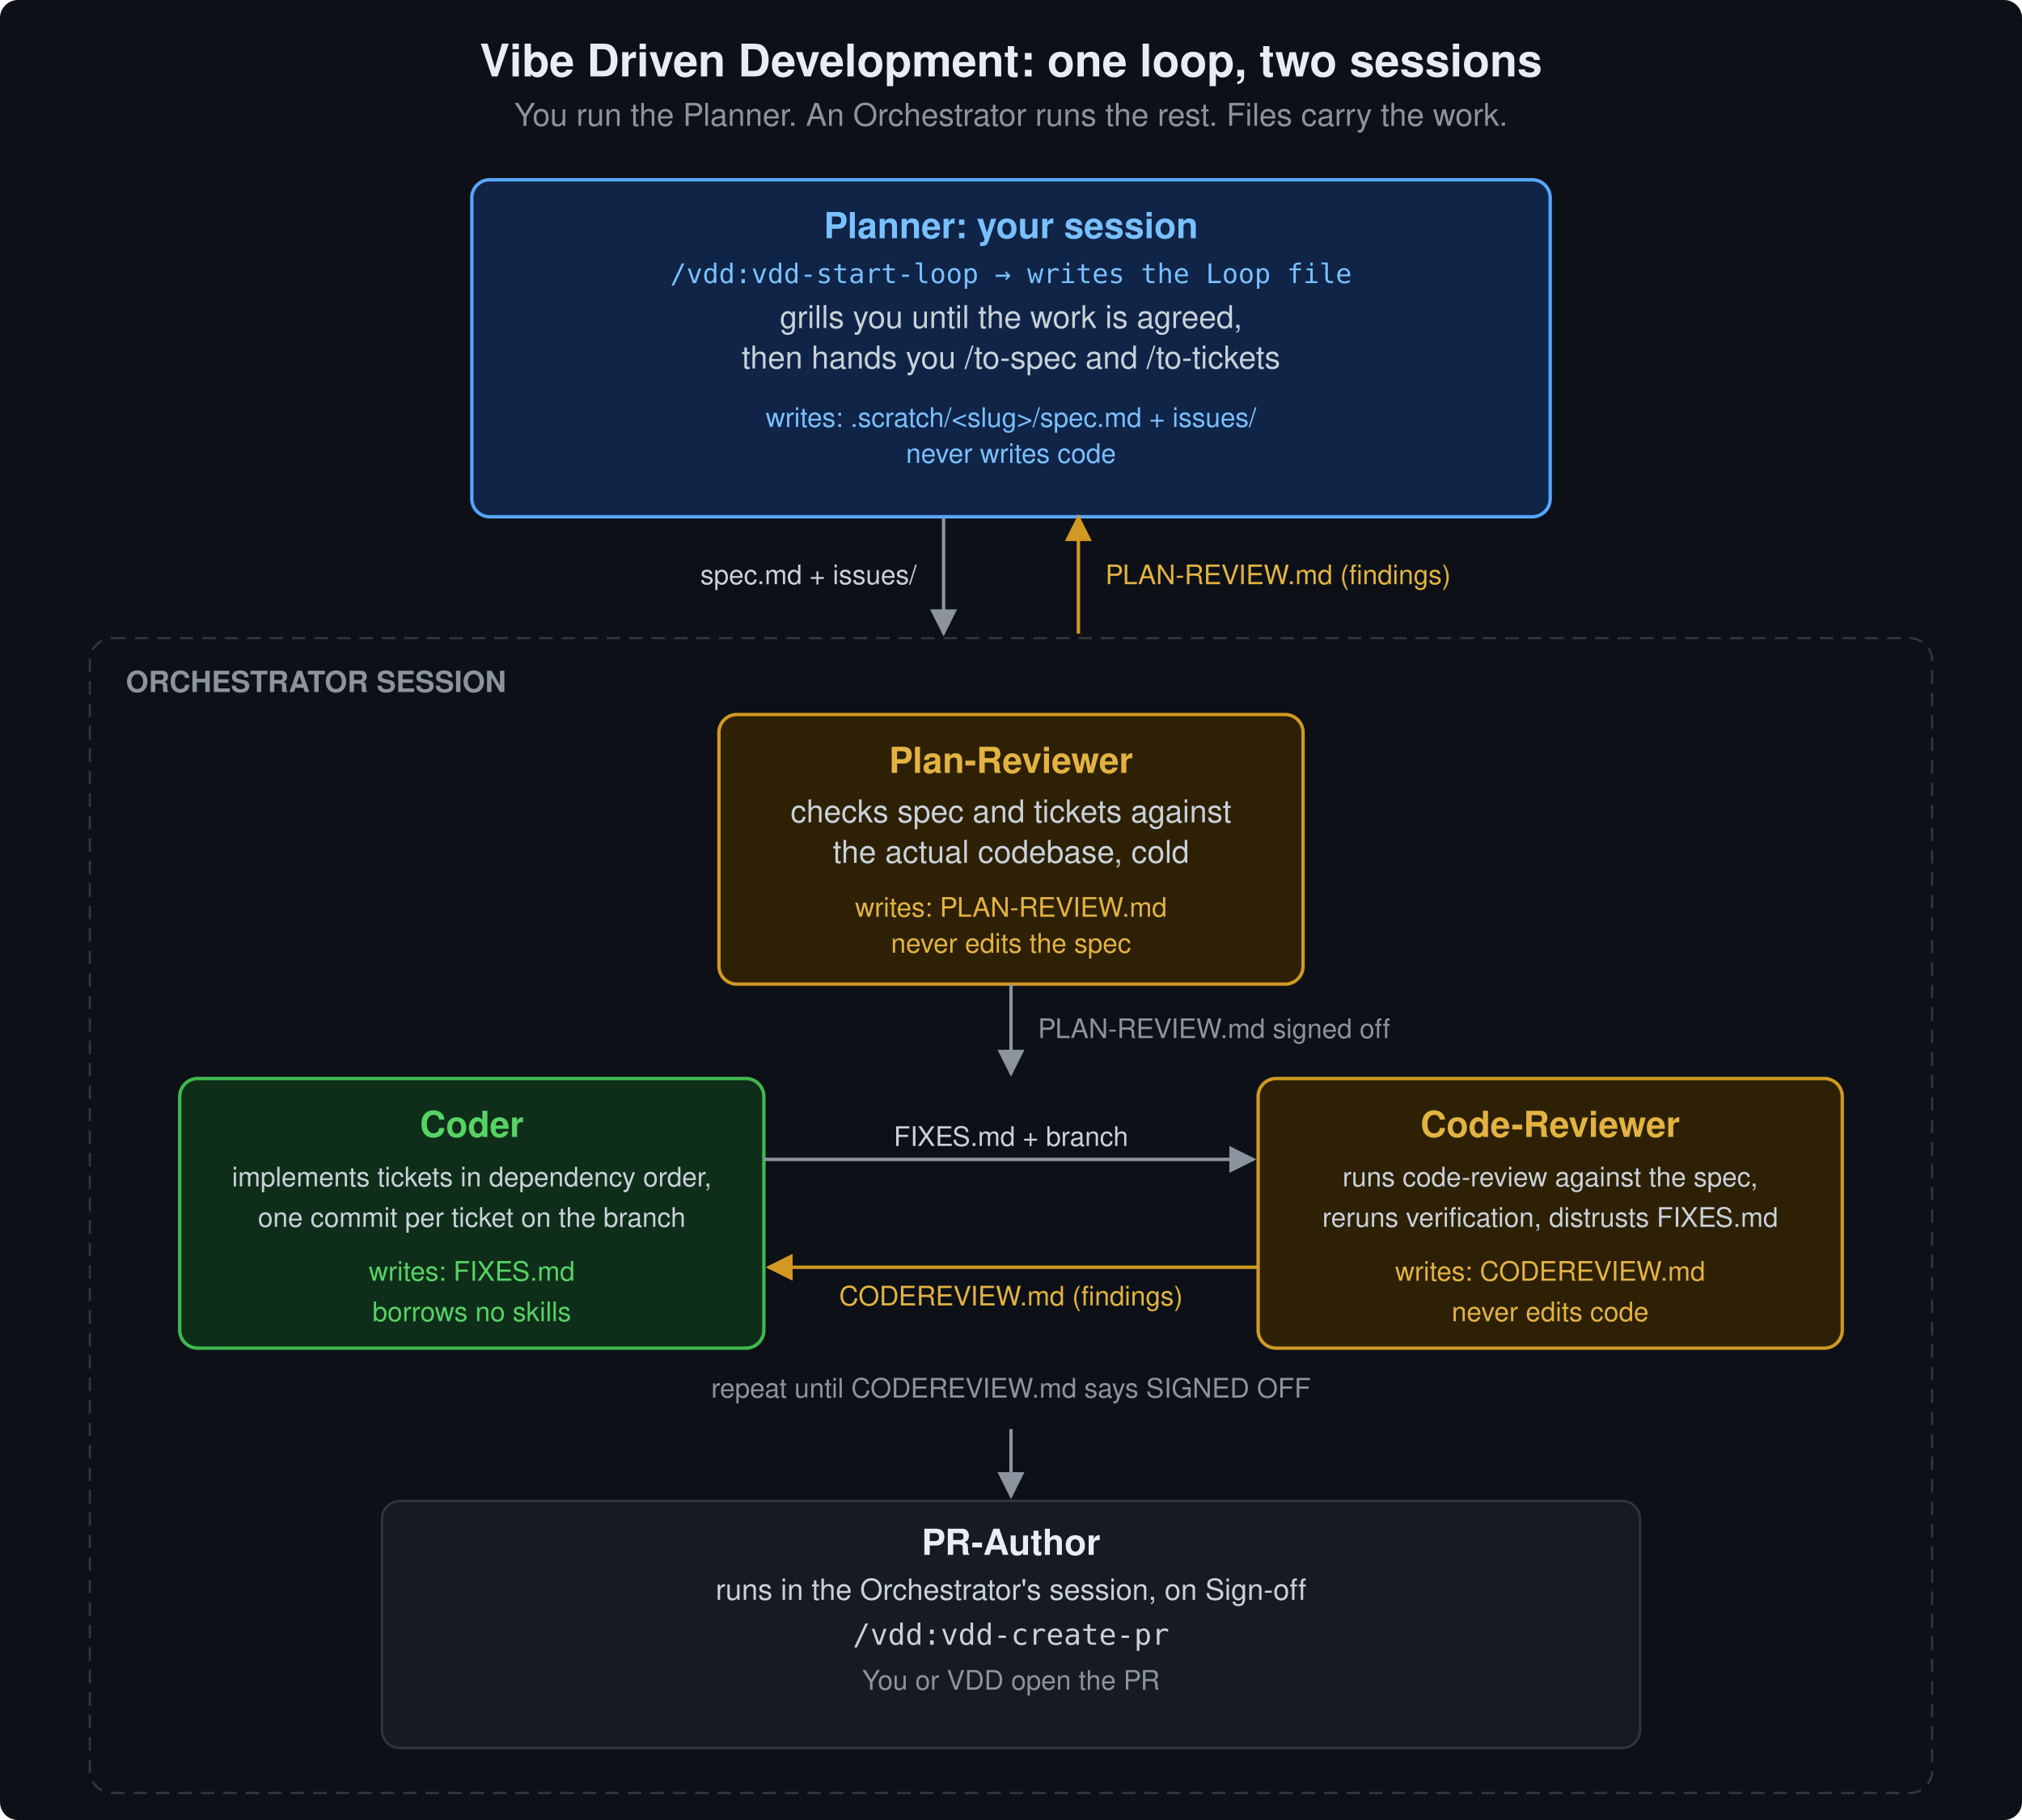
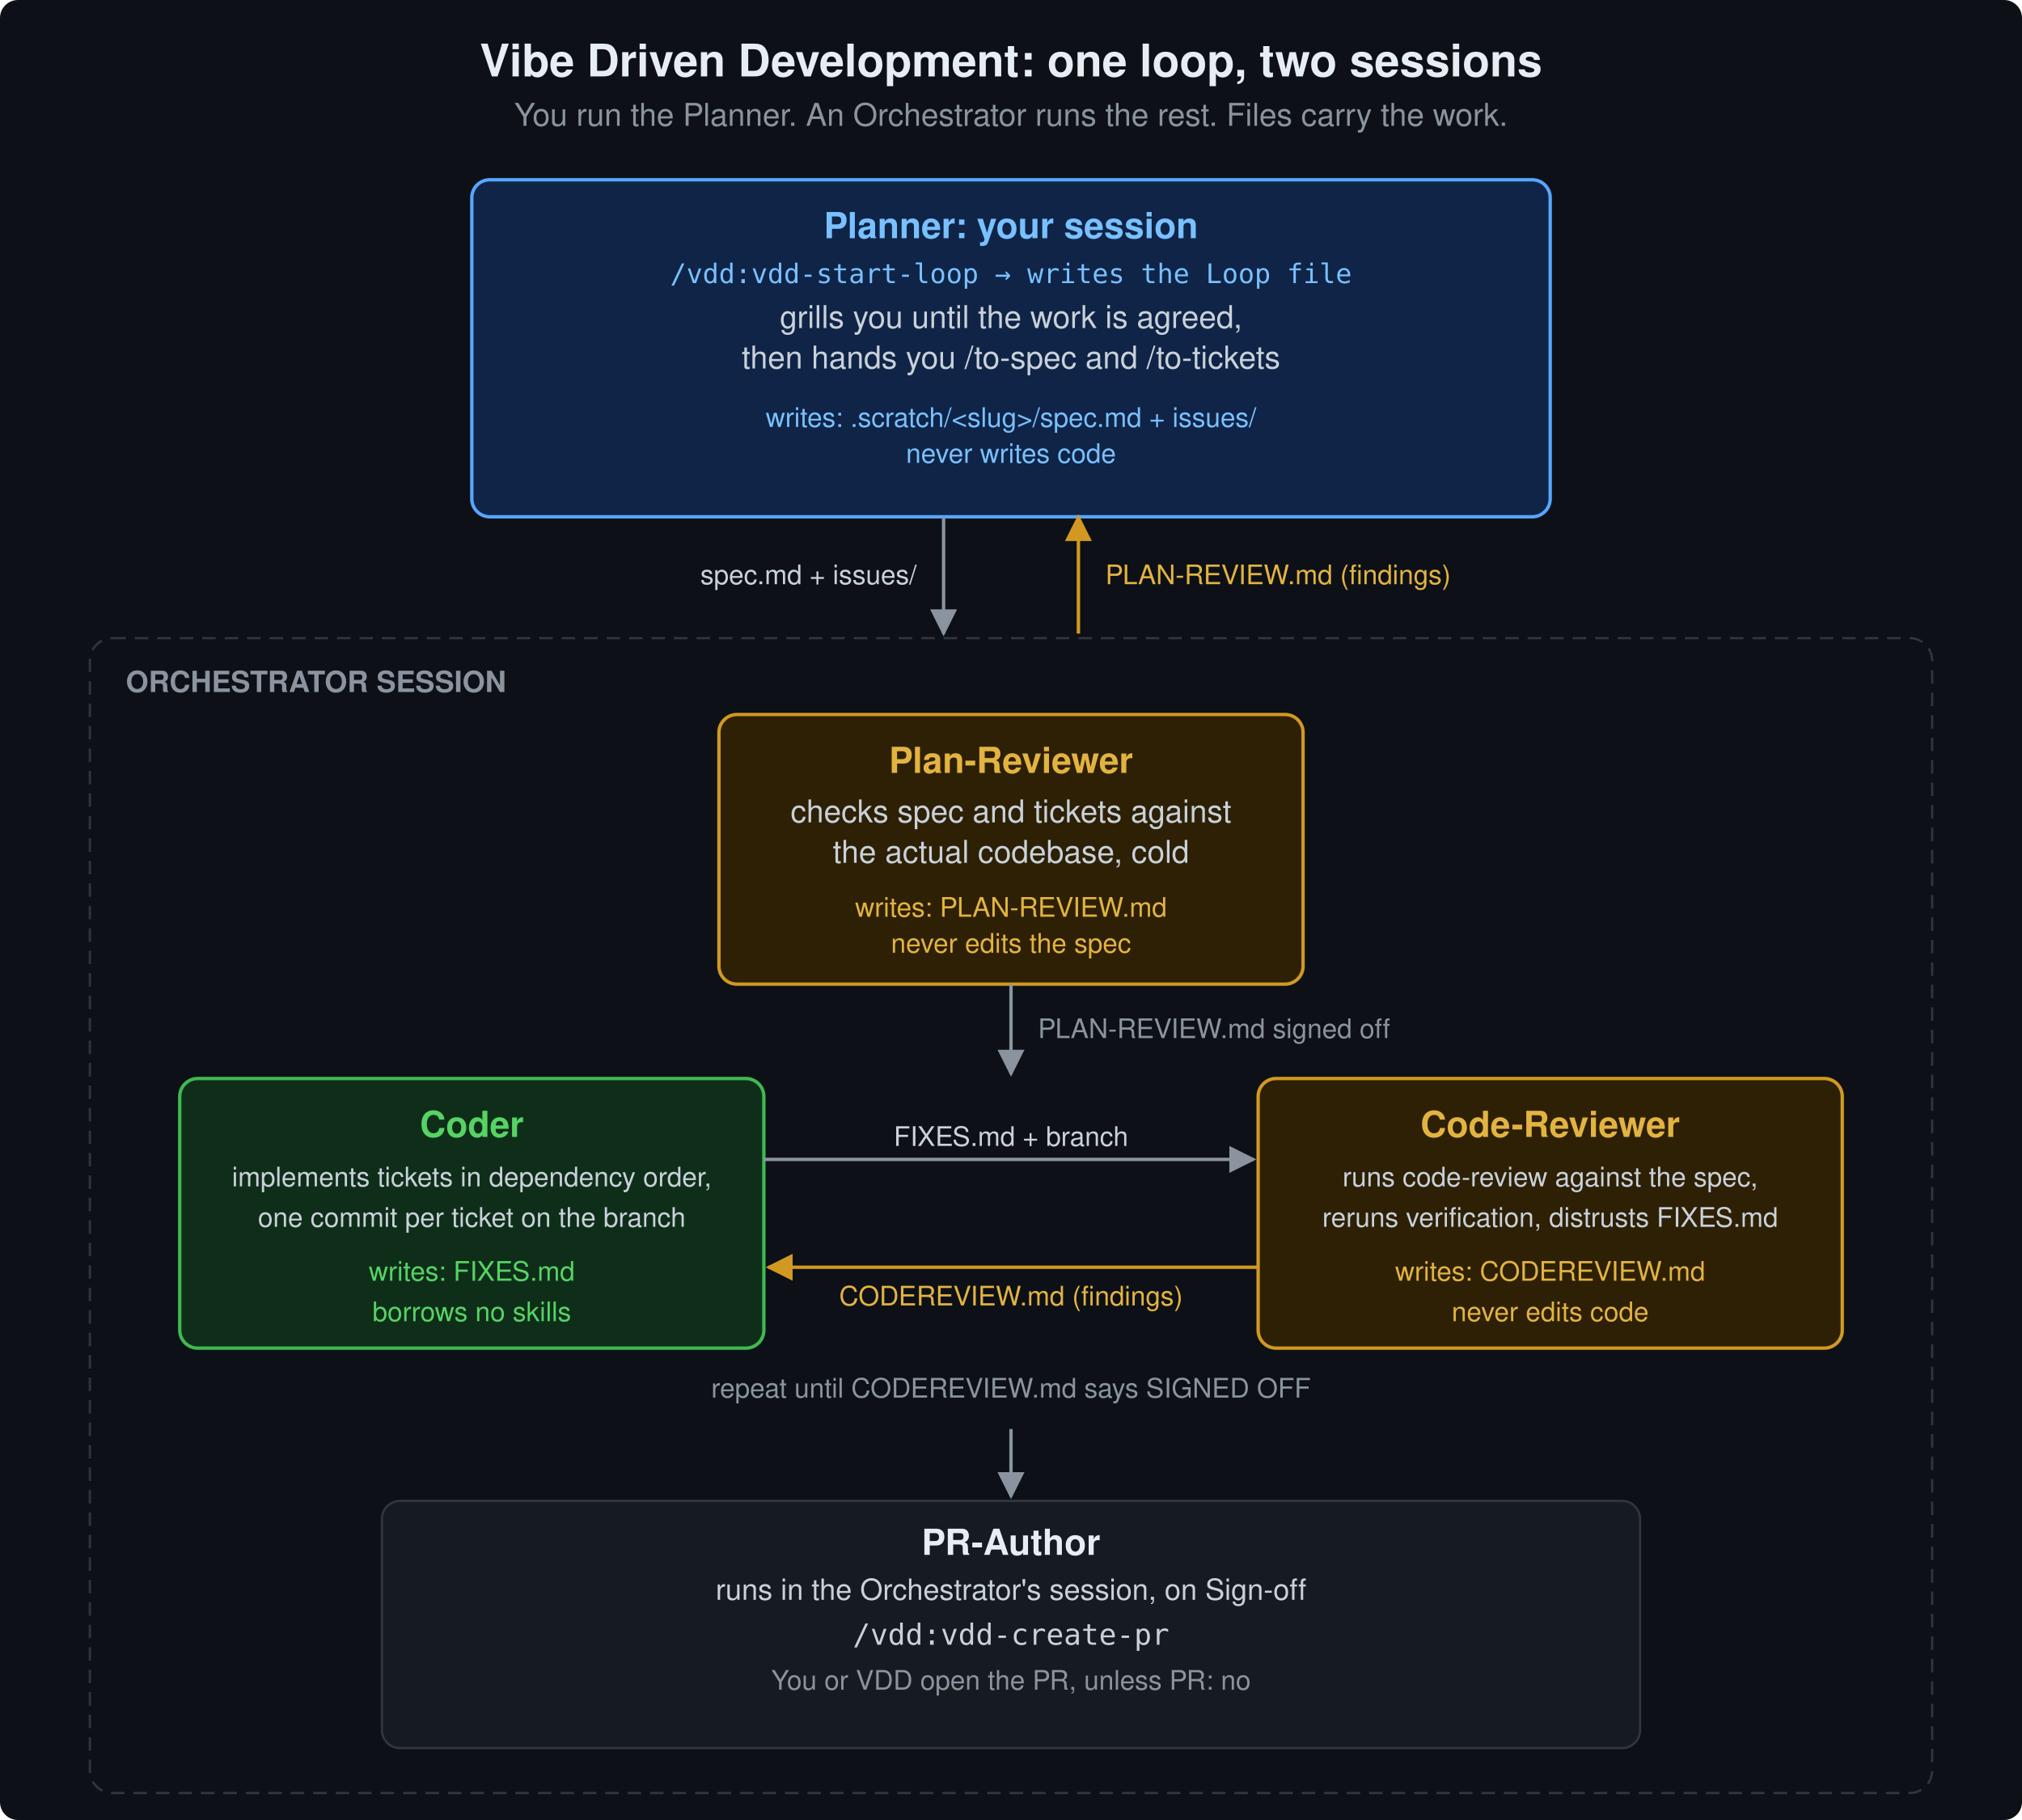
<svg xmlns="http://www.w3.org/2000/svg" width="900" height="810" viewBox="0 0 900 810" font-family="-apple-system, BlinkMacSystemFont, 'Segoe UI', Helvetica, Arial, sans-serif" font-size="14">
  <defs>
    <marker id="arrow" viewBox="0 0 10 10" refX="9" refY="5" markerWidth="8" markerHeight="8" orient="auto-start-reverse">
      <path d="M 0 0 L 10 5 L 0 10 z" fill="#8b949e" />
    </marker>
    <marker id="arrow-accent" viewBox="0 0 10 10" refX="9" refY="5" markerWidth="8" markerHeight="8" orient="auto-start-reverse">
      <path d="M 0 0 L 10 5 L 0 10 z" fill="#d29922" />
    </marker>
  </defs>
  <rect width="900" height="810" fill="#0d1117" rx="8" />
  <text x="450" y="34" text-anchor="middle" font-size="20" font-weight="600" fill="#e6edf3">Vibe Driven Development: one loop, two sessions</text>
  <text x="450" y="56" text-anchor="middle" fill="#8b949e">You run the Planner. An Orchestrator runs the rest. Files carry the work.</text>
  <rect x="210" y="80" width="480" height="150" rx="8" fill="#0f2447" stroke="#58a6ff" stroke-width="1.5" />
  <text x="450" y="106" text-anchor="middle" font-weight="600" font-size="16" fill="#79c0ff">Planner: your session</text>
  <text x="450" y="126" text-anchor="middle" fill="#79c0ff" font-family="ui-monospace, SFMono-Regular, Menlo, monospace" font-size="12">/vdd:vdd-start-loop  →  writes the Loop file</text>
  <text x="450" y="146" text-anchor="middle" fill="#c9d1d9">grills you until the work is agreed,</text>
  <text x="450" y="164" text-anchor="middle" fill="#c9d1d9">then hands you /to-spec and /to-tickets</text>
  <text x="450" y="190" text-anchor="middle" fill="#79c0ff" font-size="12">writes: .scratch/&lt;slug&gt;/spec.md + issues/</text>
  <text x="450" y="206" text-anchor="middle" fill="#79c0ff" font-size="12">never writes code</text>
  <line x1="420" y1="230" x2="420" y2="282" stroke="#8b949e" stroke-width="1.5" marker-end="url(#arrow)" />
  <text x="408" y="260" text-anchor="end" fill="#c9d1d9" font-size="12">spec.md + issues/</text>
  <path d="M 480 282 L 480 230" stroke="#d29922" stroke-width="1.5" fill="none" marker-end="url(#arrow-accent)" />
  <text x="492" y="260" text-anchor="start" fill="#e3b341" font-size="12">PLAN-REVIEW.md (findings)</text>
  <rect x="40" y="284" width="820" height="514" rx="10" fill="none" stroke="#30363d" stroke-dasharray="6 4" />
  <text x="56" y="308" font-weight="600" fill="#8b949e" font-size="13">ORCHESTRATOR SESSION</text>
  <rect x="320" y="318" width="260" height="120" rx="8" fill="#2d2005" stroke="#d29922" stroke-width="1.5" />
  <text x="450" y="344" text-anchor="middle" font-weight="600" font-size="16" fill="#e3b341">Plan-Reviewer</text>
  <text x="450" y="366" text-anchor="middle" fill="#c9d1d9">checks spec and tickets against</text>
  <text x="450" y="384" text-anchor="middle" fill="#c9d1d9">the actual codebase, cold</text>
  <text x="450" y="408" text-anchor="middle" fill="#e3b341" font-size="12">writes: PLAN-REVIEW.md</text>
  <text x="450" y="424" text-anchor="middle" fill="#e3b341" font-size="12">never edits the spec</text>
  <line x1="450" y1="438" x2="450" y2="478" stroke="#8b949e" stroke-width="1.5" marker-end="url(#arrow)" />
  <text x="462" y="462" fill="#8b949e" font-size="12">PLAN-REVIEW.md signed off</text>
  <rect x="80" y="480" width="260" height="120" rx="8" fill="#0f2e1a" stroke="#3fb950" stroke-width="1.5" />
  <text x="210" y="506" text-anchor="middle" font-weight="600" font-size="16" fill="#56d364">Coder</text>
  <text x="210" y="528" text-anchor="middle" fill="#c9d1d9" font-size="12">implements tickets in dependency order,</text>
  <text x="210" y="546" text-anchor="middle" fill="#c9d1d9" font-size="12">one commit per ticket on the branch</text>
  <text x="210" y="570" text-anchor="middle" fill="#56d364" font-size="12">writes: FIXES.md</text>
  <text x="210" y="588" text-anchor="middle" fill="#56d364" font-size="12">borrows no skills</text>
  <rect x="560" y="480" width="260" height="120" rx="8" fill="#2d2005" stroke="#d29922" stroke-width="1.5" />
  <text x="690" y="506" text-anchor="middle" font-weight="600" font-size="16" fill="#e3b341">Code-Reviewer</text>
  <text x="690" y="528" text-anchor="middle" fill="#c9d1d9" font-size="12">runs code-review against the spec,</text>
  <text x="690" y="546" text-anchor="middle" fill="#c9d1d9" font-size="12">reruns verification, distrusts FIXES.md</text>
  <text x="690" y="570" text-anchor="middle" fill="#e3b341" font-size="12">writes: CODEREVIEW.md</text>
  <text x="690" y="588" text-anchor="middle" fill="#e3b341" font-size="12">never edits code</text>
  <path d="M 340 516 L 558 516" stroke="#8b949e" stroke-width="1.5" fill="none" marker-end="url(#arrow)" />
  <text x="450" y="510" text-anchor="middle" fill="#c9d1d9" font-size="12">FIXES.md + branch</text>
  <path d="M 560 564 L 342 564" stroke="#d29922" stroke-width="1.5" fill="none" marker-end="url(#arrow-accent)" />
  <text x="450" y="581" text-anchor="middle" fill="#e3b341" font-size="12">CODEREVIEW.md (findings)</text>
  <text x="450" y="622" text-anchor="middle" fill="#8b949e" font-size="12">repeat until CODEREVIEW.md says SIGNED OFF</text>
  <line x1="450" y1="636" x2="450" y2="666" stroke="#8b949e" stroke-width="1.5" marker-end="url(#arrow)" />
  <rect x="170" y="668" width="560" height="110" rx="8" fill="#161b22" stroke="#30363d" />
  <text x="450" y="692" text-anchor="middle" font-weight="600" font-size="16" fill="#e6edf3">PR-Author</text>
  <text x="450" y="712" text-anchor="middle" fill="#c9d1d9" font-size="13">runs in the Orchestrator's session, on Sign-off</text>
  <text x="450" y="732" text-anchor="middle" fill="#c9d1d9" font-family="ui-monospace, SFMono-Regular, Menlo, monospace" font-size="13">/vdd:vdd-create-pr</text>
-   <text x="450" y="752" text-anchor="middle" fill="#8b949e" font-size="12">You or VDD open the PR</text>
+   <text x="450" y="752" text-anchor="middle" fill="#8b949e" font-size="12">You or VDD open the PR, unless PR: no</text>
</svg>
